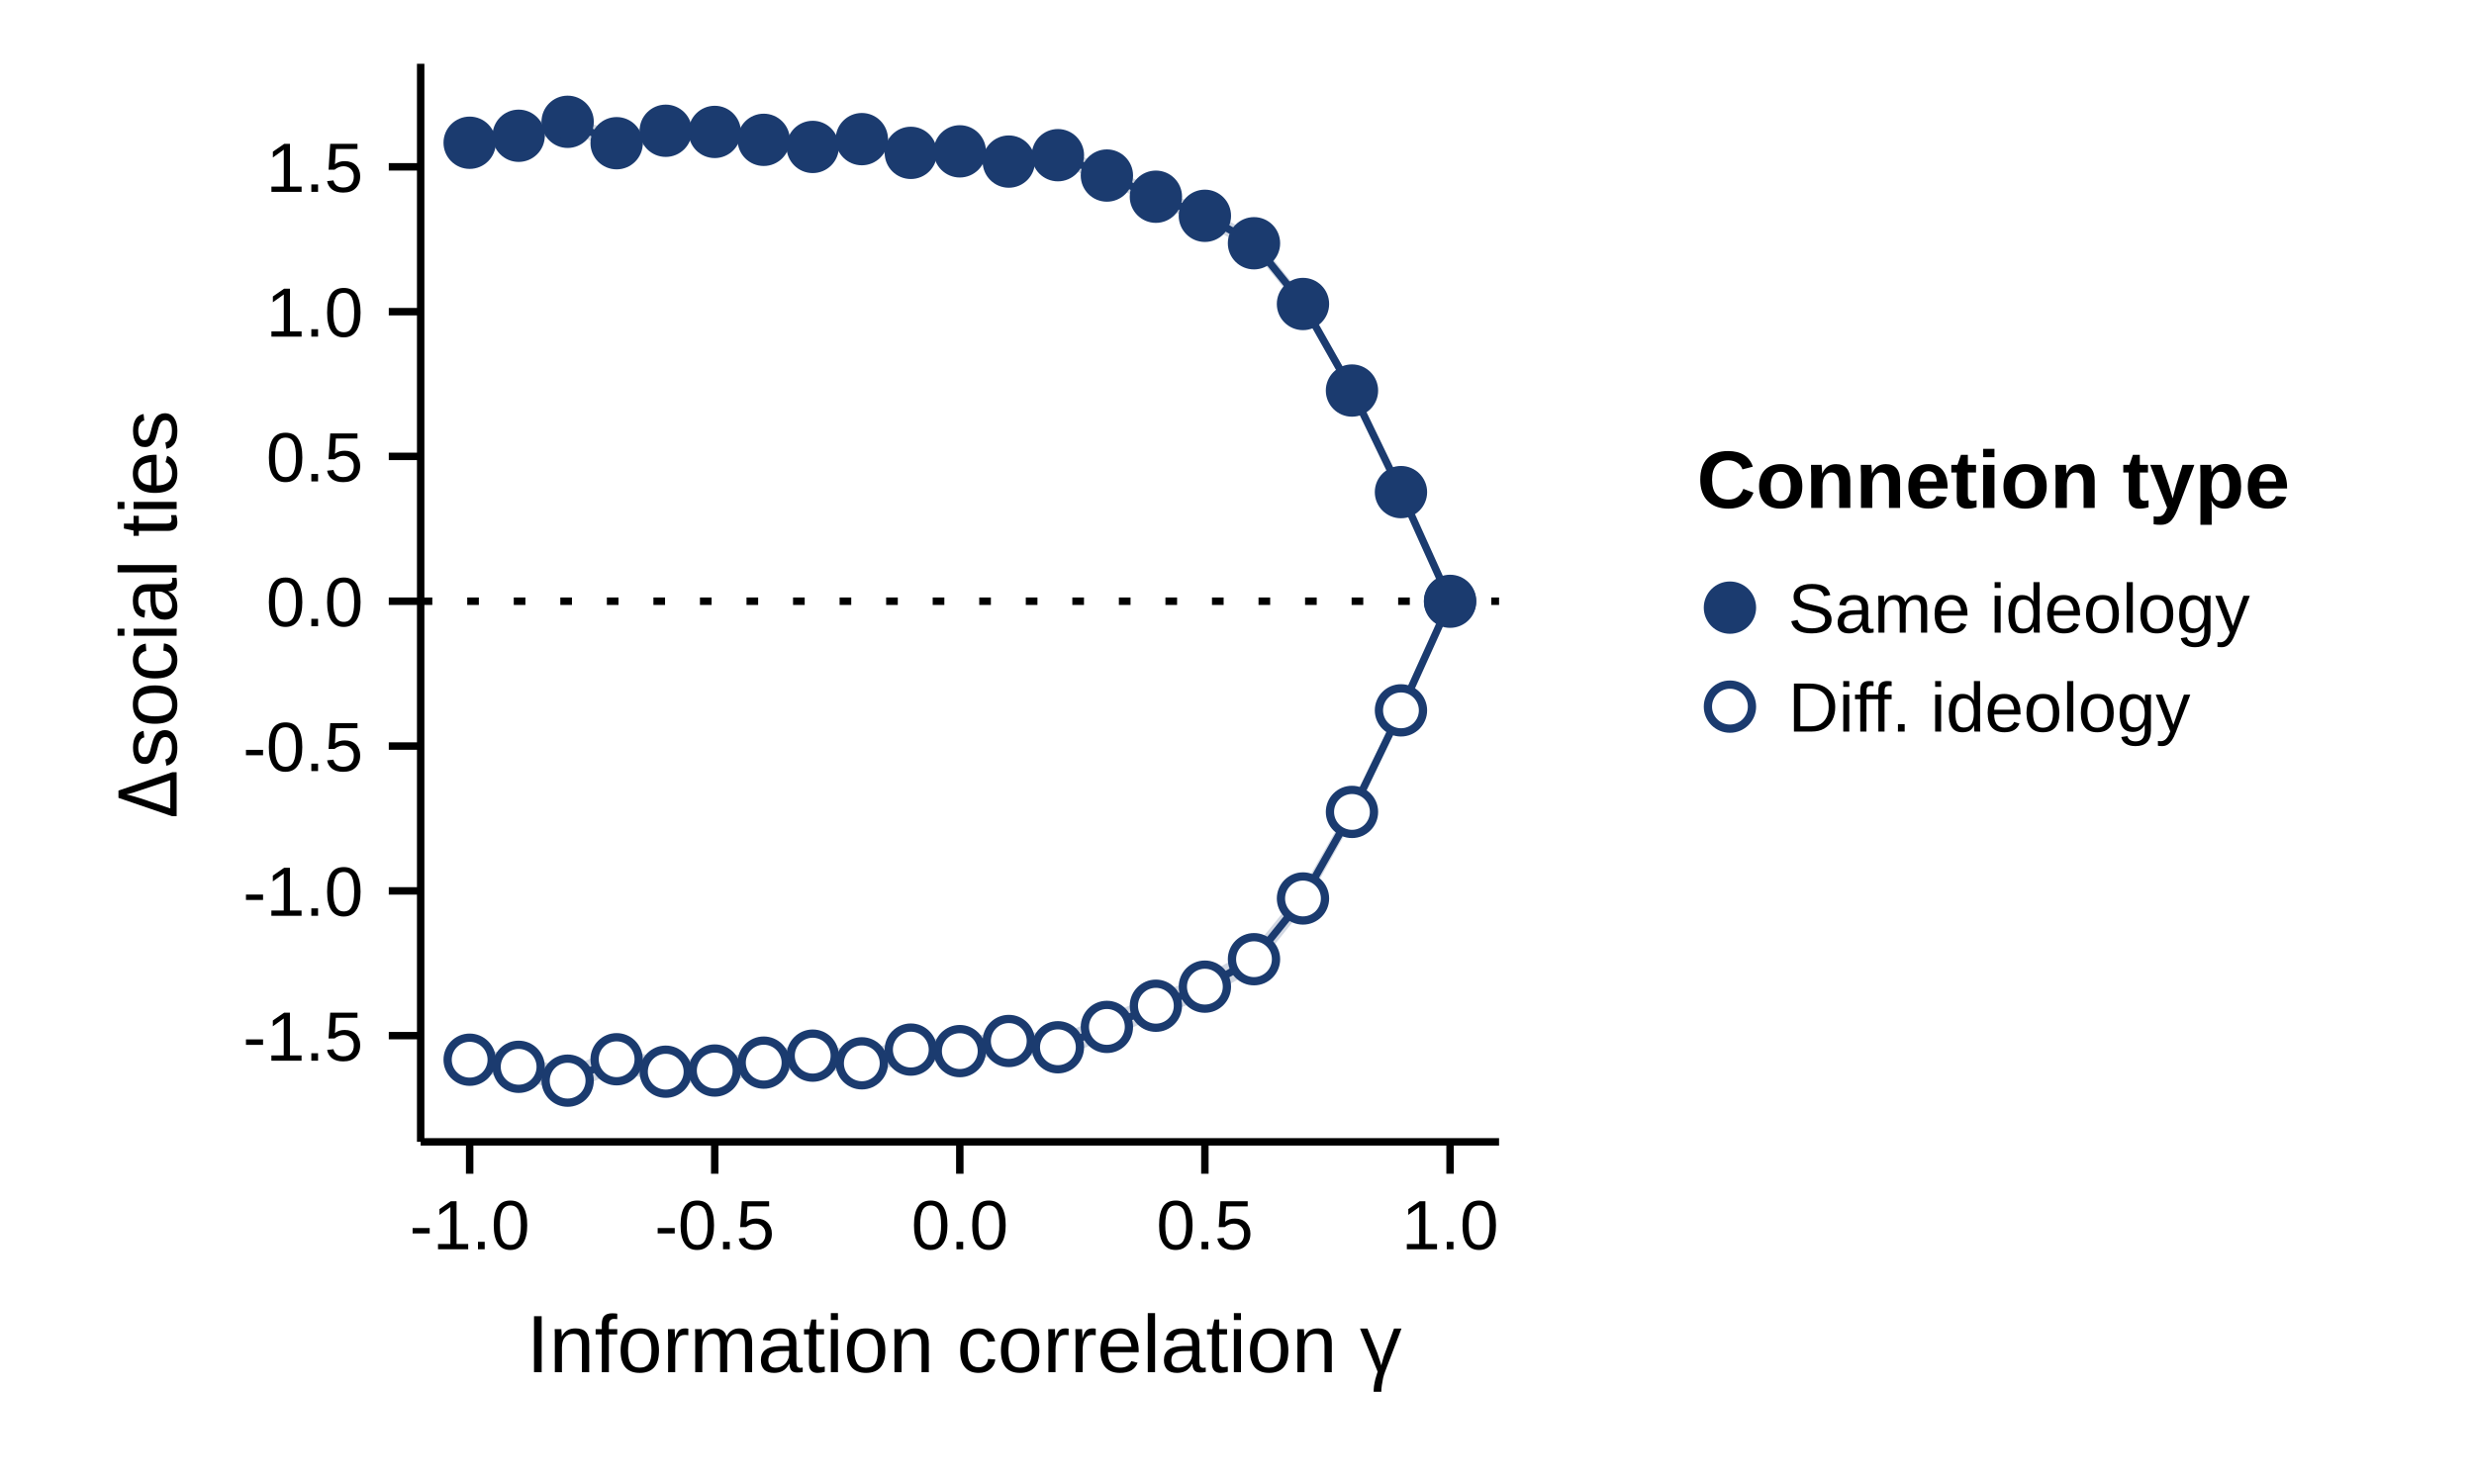
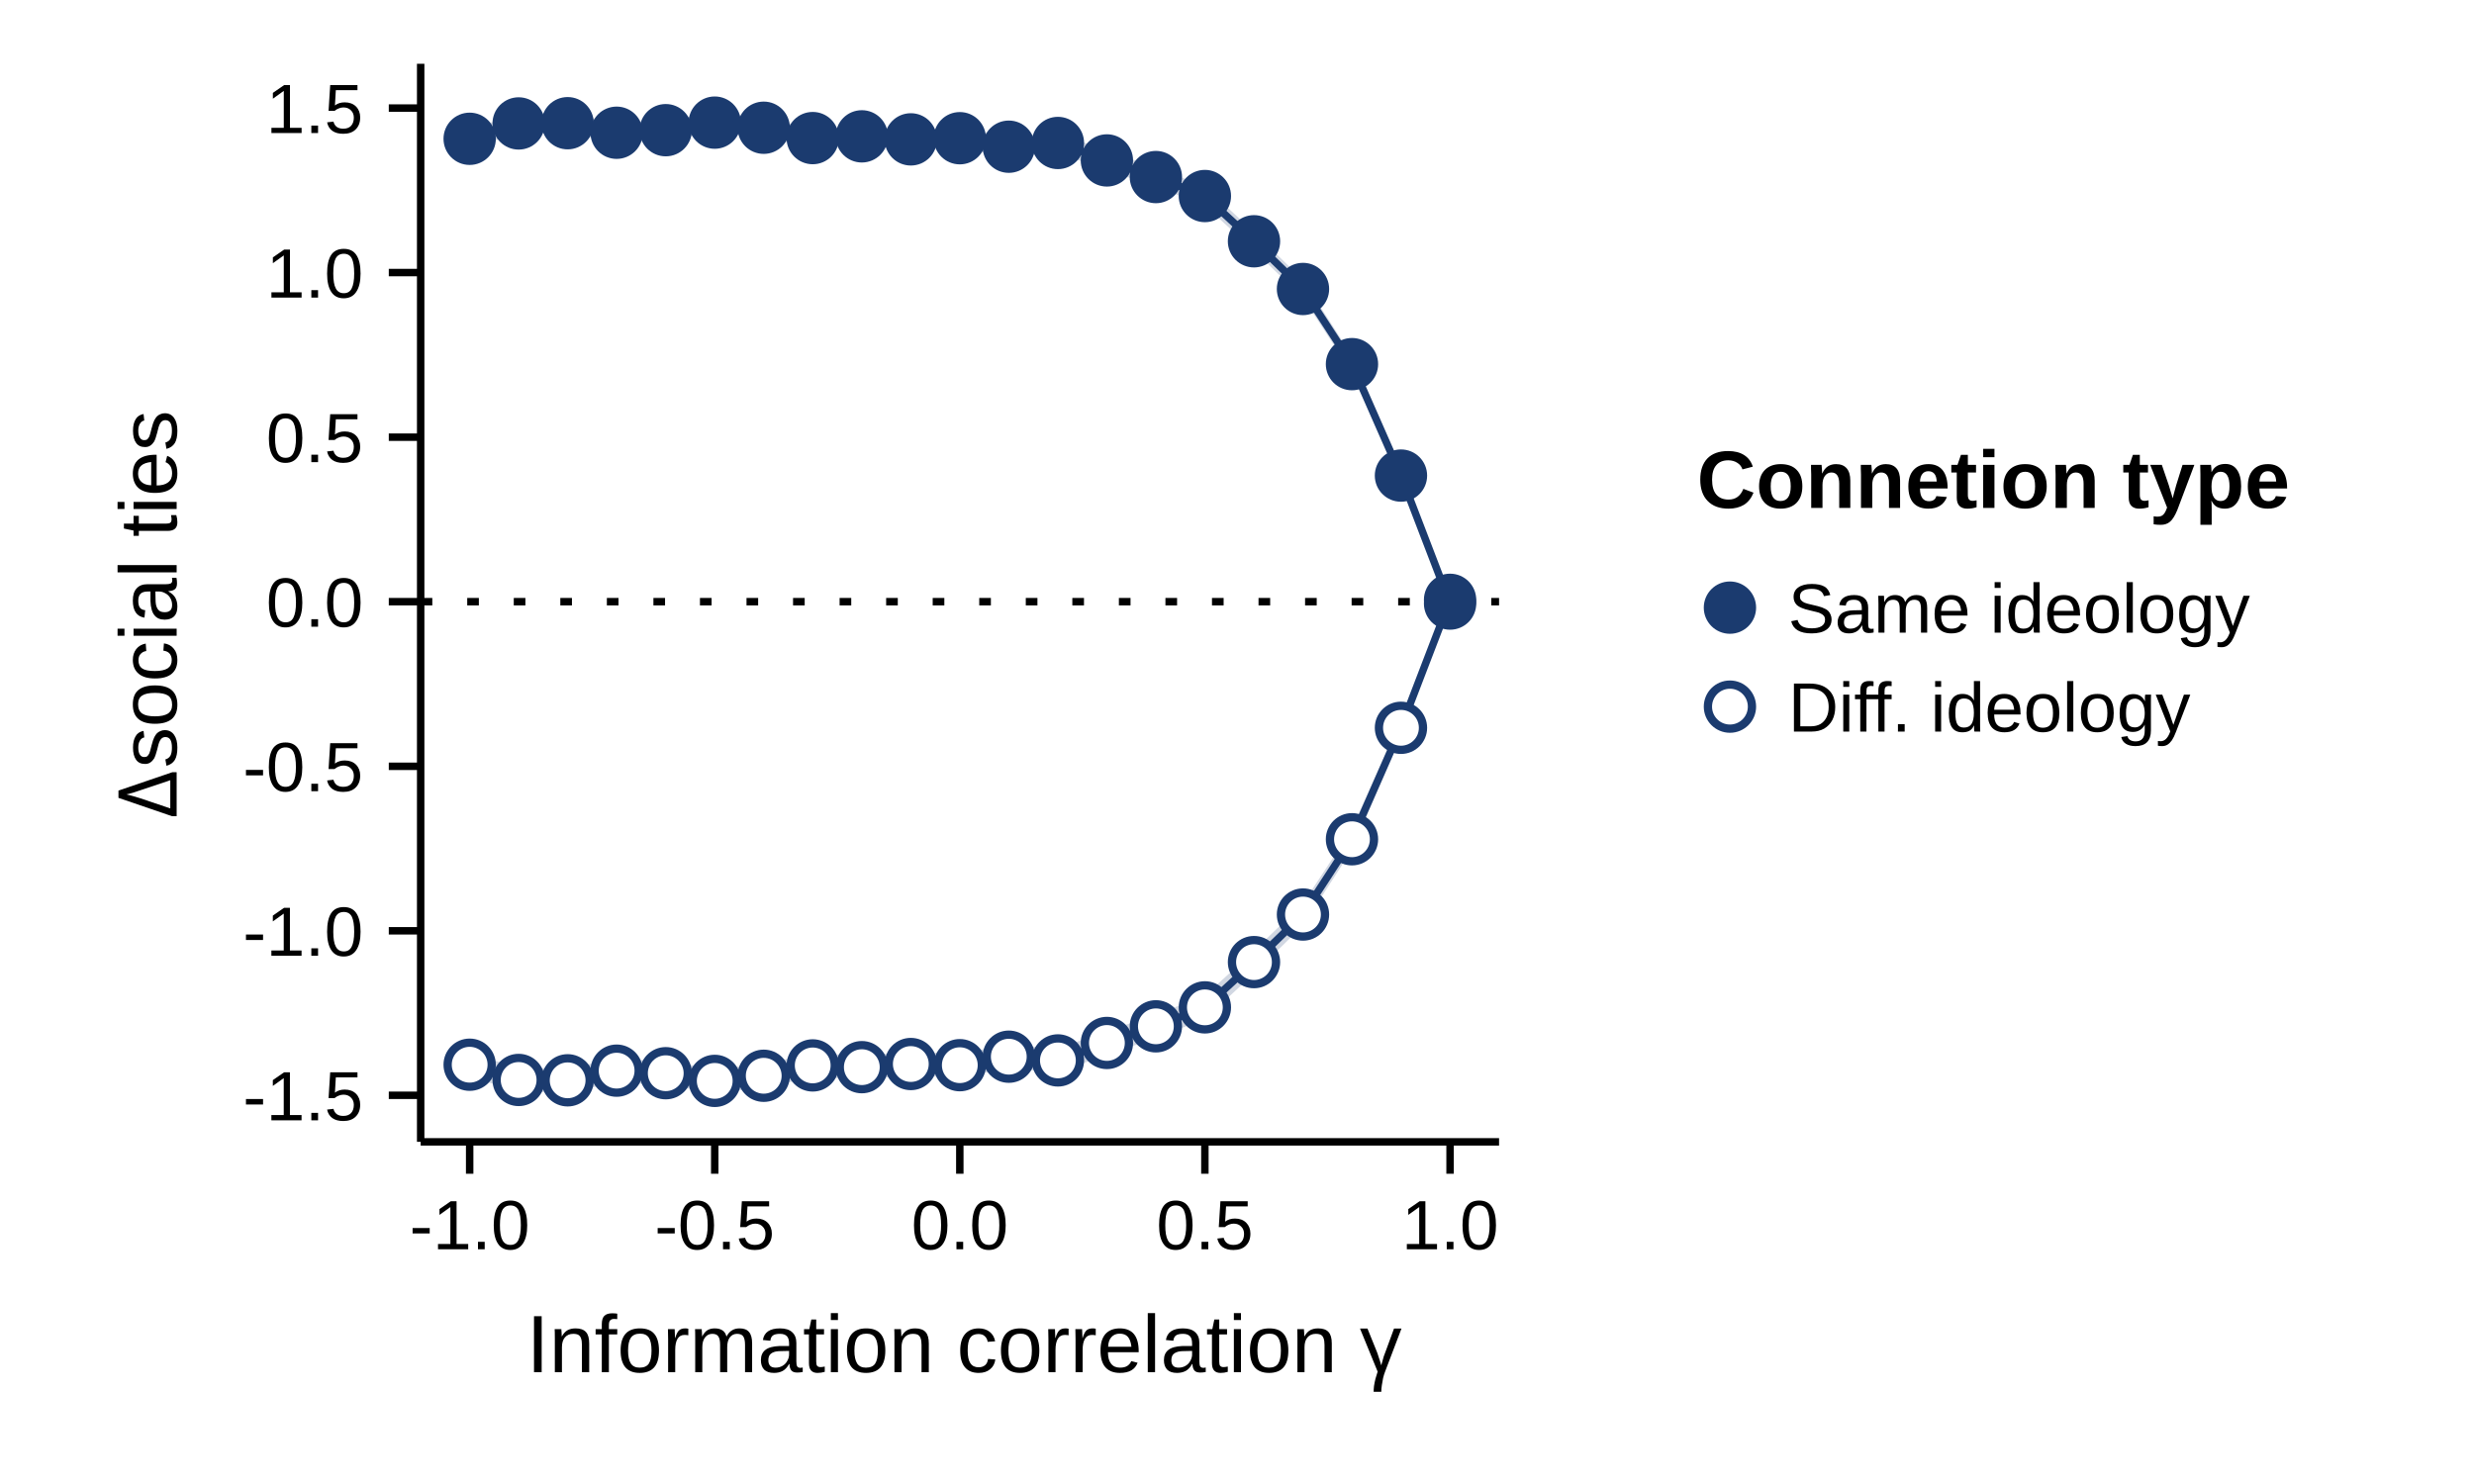
<svg xmlns="http://www.w3.org/2000/svg" viewBox="0 0 212.60 127.56">
  <defs>
    <style type="text/css">
    line, polyline, path, rect, circle {
      fill: none;
      stroke: #000000;
      stroke-linecap: round;
      stroke-linejoin: round;
      stroke-miterlimit: 10.00;
    }
  </style>
  </defs>
  <rect width="100%" height="100%" style="stroke: none; fill: #FFFFFF;" />
  <defs>
    <clipPath id="cpNC42ODE1OXwyMDcuOTE3fDEyNy41NTl8MA==">
      <rect x="4.68" y="0.00" width="203.24" height="127.56" />
    </clipPath>
  </defs>
  <rect x="4.68" y="-0.00" width="203.24" height="127.56" style="stroke-width: 1.07; stroke: #FFFFFF; fill: #FFFFFF;" clip-path="url(#cpNC42ODE1OXwyMDcuOTE3fDEyNy41NTl8MA==)" />
  <defs>
    <clipPath id="cpMHwyMTIuNTk4fDEyNy41NTl8MA==">
      <rect x="0.00" y="0.00" width="212.60" height="127.56" />
    </clipPath>
  </defs>
  <defs>
    <clipPath id="cpMzYuMTQ1MnwxMjguODE5fDk4LjE1M3w1LjQ3OTQ1">
      <rect x="36.15" y="5.48" width="92.67" height="92.67" />
    </clipPath>
  </defs>
  <rect x="36.15" y="5.48" width="92.67" height="92.67" style="stroke-width: 1.07; stroke: none; fill: #FFFFFF;" clip-path="url(#cpMzYuMTQ1MnwxMjguODE5fDk4LjE1M3w1LjQ3OTQ1)" />
-   <line x1="36.15" y1="51.68" x2="128.82" y2="51.68" style="stroke-width: 0.64; stroke-dasharray: 1.00,3.00; stroke-linecap: butt;" clip-path="url(#cpMzYuMTQ1MnwxMjguODE5fDk4LjE1M3w1LjQ3OTQ1)" />
-   <polyline points="40.36,11.53 44.57,10.90 48.78,9.69 52.99,11.56 57.21,10.48 61.42,10.58 65.63,11.26 69.84,11.89 74.06,11.21 78.27,12.41 82.48,12.26 86.69,13.13 90.91,12.59 95.12,14.36 99.33,16.19 103.54,17.84 107.76,20.21 111.97,25.47 116.18,32.95 120.39,41.75 124.61,51.13 124.61,52.16 120.39,42.85 116.18,34.19 111.97,26.79 107.76,21.60 103.54,19.27 99.33,17.63 95.12,15.82 90.91,14.09 86.69,14.64 82.48,13.77 78.27,13.87 74.06,12.71 69.84,13.36 65.63,12.79 61.42,12.11 57.21,12.00 52.99,13.06 48.78,11.24 44.57,12.43 40.36,13.01 " style="stroke-width: 1.07; stroke: none; fill: #1B3B6F; fill-opacity: 0.20;" clip-path="url(#cpMzYuMTQ1MnwxMjguODE5fDk4LjE1M3w1LjQ3OTQ1)" />
-   <polyline points="40.36,90.07 44.57,90.67 48.78,91.85 52.99,90.02 57.21,91.09 61.42,90.98 65.63,90.31 69.84,89.72 74.06,90.37 78.27,89.21 82.48,89.33 86.69,88.46 90.91,89.01 95.12,87.27 99.33,85.46 103.54,83.83 107.76,81.49 111.97,76.32 116.18,68.97 120.39,60.38 124.61,51.20 124.61,52.23 120.39,61.74 116.18,70.62 111.97,78.14 107.76,83.42 103.54,85.79 99.33,87.44 95.12,89.27 90.91,91.04 86.69,90.49 82.48,91.36 78.27,91.23 74.06,92.43 69.84,91.75 65.63,92.37 61.42,93.05 57.21,93.15 52.99,92.08 48.78,93.94 44.57,92.72 40.36,92.11 " style="stroke-width: 1.07; stroke: none; fill: #1B3B6F; fill-opacity: 0.20;" clip-path="url(#cpMzYuMTQ1MnwxMjguODE5fDk4LjE1M3w1LjQ3OTQ1)" />
-   <polyline points="40.36,12.27 44.57,11.67 48.78,10.47 52.99,12.31 57.21,11.24 61.42,11.34 65.63,12.02 69.84,12.63 74.06,11.96 78.27,13.14 82.48,13.01 86.69,13.89 90.91,13.34 95.12,15.09 99.33,16.91 103.54,18.55 107.76,20.91 111.97,26.13 116.18,33.57 120.39,42.30 124.61,51.65 " style="stroke-width: 0.64; stroke: #1B3B6F; stroke-linecap: butt;" clip-path="url(#cpMzYuMTQ1MnwxMjguODE5fDk4LjE1M3w1LjQ3OTQ1)" />
-   <polyline points="40.36,91.09 44.57,91.70 48.78,92.89 52.99,91.05 57.21,92.12 61.42,92.02 65.63,91.34 69.84,90.74 74.06,91.40 78.27,90.22 82.48,90.35 86.69,89.48 90.91,90.02 95.12,88.27 99.33,86.45 103.54,84.81 107.76,82.45 111.97,77.23 116.18,69.79 120.39,61.06 124.61,51.72 " style="stroke-width: 0.64; stroke: #1B3B6F; stroke-linecap: butt;" clip-path="url(#cpMzYuMTQ1MnwxMjguODE5fDk4LjE1M3w1LjQ3OTQ1)" />
-   <circle cx="40.36" cy="91.09" r="1.42pt" style="stroke-width: 0.71; stroke: #1B3B6F; fill: #FFFFFF;" clip-path="url(#cpMzYuMTQ1MnwxMjguODE5fDk4LjE1M3w1LjQ3OTQ1)" />
-   <circle cx="40.36" cy="12.27" r="1.42pt" style="stroke-width: 0.71; stroke: #1B3B6F; fill: #1B3B6F;" clip-path="url(#cpMzYuMTQ1MnwxMjguODE5fDk4LjE1M3w1LjQ3OTQ1)" />
-   <circle cx="44.57" cy="91.70" r="1.42pt" style="stroke-width: 0.71; stroke: #1B3B6F; fill: #FFFFFF;" clip-path="url(#cpMzYuMTQ1MnwxMjguODE5fDk4LjE1M3w1LjQ3OTQ1)" />
-   <circle cx="44.57" cy="11.67" r="1.42pt" style="stroke-width: 0.71; stroke: #1B3B6F; fill: #1B3B6F;" clip-path="url(#cpMzYuMTQ1MnwxMjguODE5fDk4LjE1M3w1LjQ3OTQ1)" />
-   <circle cx="48.78" cy="92.89" r="1.42pt" style="stroke-width: 0.71; stroke: #1B3B6F; fill: #FFFFFF;" clip-path="url(#cpMzYuMTQ1MnwxMjguODE5fDk4LjE1M3w1LjQ3OTQ1)" />
-   <circle cx="48.78" cy="10.47" r="1.42pt" style="stroke-width: 0.71; stroke: #1B3B6F; fill: #1B3B6F;" clip-path="url(#cpMzYuMTQ1MnwxMjguODE5fDk4LjE1M3w1LjQ3OTQ1)" />
-   <circle cx="52.99" cy="91.05" r="1.42pt" style="stroke-width: 0.71; stroke: #1B3B6F; fill: #FFFFFF;" clip-path="url(#cpMzYuMTQ1MnwxMjguODE5fDk4LjE1M3w1LjQ3OTQ1)" />
-   <circle cx="52.99" cy="12.31" r="1.42pt" style="stroke-width: 0.71; stroke: #1B3B6F; fill: #1B3B6F;" clip-path="url(#cpMzYuMTQ1MnwxMjguODE5fDk4LjE1M3w1LjQ3OTQ1)" />
-   <circle cx="57.21" cy="92.12" r="1.42pt" style="stroke-width: 0.71; stroke: #1B3B6F; fill: #FFFFFF;" clip-path="url(#cpMzYuMTQ1MnwxMjguODE5fDk4LjE1M3w1LjQ3OTQ1)" />
-   <circle cx="57.21" cy="11.24" r="1.42pt" style="stroke-width: 0.71; stroke: #1B3B6F; fill: #1B3B6F;" clip-path="url(#cpMzYuMTQ1MnwxMjguODE5fDk4LjE1M3w1LjQ3OTQ1)" />
-   <circle cx="61.42" cy="92.02" r="1.42pt" style="stroke-width: 0.71; stroke: #1B3B6F; fill: #FFFFFF;" clip-path="url(#cpMzYuMTQ1MnwxMjguODE5fDk4LjE1M3w1LjQ3OTQ1)" />
-   <circle cx="61.42" cy="11.34" r="1.42pt" style="stroke-width: 0.71; stroke: #1B3B6F; fill: #1B3B6F;" clip-path="url(#cpMzYuMTQ1MnwxMjguODE5fDk4LjE1M3w1LjQ3OTQ1)" />
-   <circle cx="65.63" cy="91.34" r="1.42pt" style="stroke-width: 0.71; stroke: #1B3B6F; fill: #FFFFFF;" clip-path="url(#cpMzYuMTQ1MnwxMjguODE5fDk4LjE1M3w1LjQ3OTQ1)" />
-   <circle cx="65.63" cy="12.02" r="1.42pt" style="stroke-width: 0.71; stroke: #1B3B6F; fill: #1B3B6F;" clip-path="url(#cpMzYuMTQ1MnwxMjguODE5fDk4LjE1M3w1LjQ3OTQ1)" />
-   <circle cx="69.84" cy="90.74" r="1.42pt" style="stroke-width: 0.71; stroke: #1B3B6F; fill: #FFFFFF;" clip-path="url(#cpMzYuMTQ1MnwxMjguODE5fDk4LjE1M3w1LjQ3OTQ1)" />
-   <circle cx="69.84" cy="12.63" r="1.42pt" style="stroke-width: 0.71; stroke: #1B3B6F; fill: #1B3B6F;" clip-path="url(#cpMzYuMTQ1MnwxMjguODE5fDk4LjE1M3w1LjQ3OTQ1)" />
-   <circle cx="74.06" cy="91.40" r="1.42pt" style="stroke-width: 0.71; stroke: #1B3B6F; fill: #FFFFFF;" clip-path="url(#cpMzYuMTQ1MnwxMjguODE5fDk4LjE1M3w1LjQ3OTQ1)" />
-   <circle cx="74.06" cy="11.96" r="1.42pt" style="stroke-width: 0.71; stroke: #1B3B6F; fill: #1B3B6F;" clip-path="url(#cpMzYuMTQ1MnwxMjguODE5fDk4LjE1M3w1LjQ3OTQ1)" />
-   <circle cx="78.27" cy="90.22" r="1.42pt" style="stroke-width: 0.71; stroke: #1B3B6F; fill: #FFFFFF;" clip-path="url(#cpMzYuMTQ1MnwxMjguODE5fDk4LjE1M3w1LjQ3OTQ1)" />
-   <circle cx="78.27" cy="13.14" r="1.42pt" style="stroke-width: 0.71; stroke: #1B3B6F; fill: #1B3B6F;" clip-path="url(#cpMzYuMTQ1MnwxMjguODE5fDk4LjE1M3w1LjQ3OTQ1)" />
-   <circle cx="82.48" cy="90.35" r="1.42pt" style="stroke-width: 0.71; stroke: #1B3B6F; fill: #FFFFFF;" clip-path="url(#cpMzYuMTQ1MnwxMjguODE5fDk4LjE1M3w1LjQ3OTQ1)" />
-   <circle cx="82.48" cy="13.01" r="1.42pt" style="stroke-width: 0.71; stroke: #1B3B6F; fill: #1B3B6F;" clip-path="url(#cpMzYuMTQ1MnwxMjguODE5fDk4LjE1M3w1LjQ3OTQ1)" />
-   <circle cx="86.69" cy="89.48" r="1.42pt" style="stroke-width: 0.71; stroke: #1B3B6F; fill: #FFFFFF;" clip-path="url(#cpMzYuMTQ1MnwxMjguODE5fDk4LjE1M3w1LjQ3OTQ1)" />
-   <circle cx="86.69" cy="13.89" r="1.42pt" style="stroke-width: 0.71; stroke: #1B3B6F; fill: #1B3B6F;" clip-path="url(#cpMzYuMTQ1MnwxMjguODE5fDk4LjE1M3w1LjQ3OTQ1)" />
-   <circle cx="90.91" cy="90.02" r="1.42pt" style="stroke-width: 0.71; stroke: #1B3B6F; fill: #FFFFFF;" clip-path="url(#cpMzYuMTQ1MnwxMjguODE5fDk4LjE1M3w1LjQ3OTQ1)" />
-   <circle cx="90.91" cy="13.34" r="1.42pt" style="stroke-width: 0.71; stroke: #1B3B6F; fill: #1B3B6F;" clip-path="url(#cpMzYuMTQ1MnwxMjguODE5fDk4LjE1M3w1LjQ3OTQ1)" />
-   <circle cx="95.12" cy="88.27" r="1.42pt" style="stroke-width: 0.71; stroke: #1B3B6F; fill: #FFFFFF;" clip-path="url(#cpMzYuMTQ1MnwxMjguODE5fDk4LjE1M3w1LjQ3OTQ1)" />
-   <circle cx="95.12" cy="15.09" r="1.42pt" style="stroke-width: 0.71; stroke: #1B3B6F; fill: #1B3B6F;" clip-path="url(#cpMzYuMTQ1MnwxMjguODE5fDk4LjE1M3w1LjQ3OTQ1)" />
-   <circle cx="99.33" cy="86.45" r="1.42pt" style="stroke-width: 0.71; stroke: #1B3B6F; fill: #FFFFFF;" clip-path="url(#cpMzYuMTQ1MnwxMjguODE5fDk4LjE1M3w1LjQ3OTQ1)" />
-   <circle cx="99.33" cy="16.91" r="1.42pt" style="stroke-width: 0.71; stroke: #1B3B6F; fill: #1B3B6F;" clip-path="url(#cpMzYuMTQ1MnwxMjguODE5fDk4LjE1M3w1LjQ3OTQ1)" />
-   <circle cx="103.54" cy="84.81" r="1.42pt" style="stroke-width: 0.71; stroke: #1B3B6F; fill: #FFFFFF;" clip-path="url(#cpMzYuMTQ1MnwxMjguODE5fDk4LjE1M3w1LjQ3OTQ1)" />
-   <circle cx="103.54" cy="18.55" r="1.42pt" style="stroke-width: 0.71; stroke: #1B3B6F; fill: #1B3B6F;" clip-path="url(#cpMzYuMTQ1MnwxMjguODE5fDk4LjE1M3w1LjQ3OTQ1)" />
-   <circle cx="107.76" cy="82.45" r="1.42pt" style="stroke-width: 0.71; stroke: #1B3B6F; fill: #FFFFFF;" clip-path="url(#cpMzYuMTQ1MnwxMjguODE5fDk4LjE1M3w1LjQ3OTQ1)" />
-   <circle cx="107.76" cy="20.91" r="1.42pt" style="stroke-width: 0.71; stroke: #1B3B6F; fill: #1B3B6F;" clip-path="url(#cpMzYuMTQ1MnwxMjguODE5fDk4LjE1M3w1LjQ3OTQ1)" />
-   <circle cx="111.97" cy="77.23" r="1.42pt" style="stroke-width: 0.71; stroke: #1B3B6F; fill: #FFFFFF;" clip-path="url(#cpMzYuMTQ1MnwxMjguODE5fDk4LjE1M3w1LjQ3OTQ1)" />
-   <circle cx="111.97" cy="26.13" r="1.42pt" style="stroke-width: 0.71; stroke: #1B3B6F; fill: #1B3B6F;" clip-path="url(#cpMzYuMTQ1MnwxMjguODE5fDk4LjE1M3w1LjQ3OTQ1)" />
-   <circle cx="116.18" cy="69.79" r="1.42pt" style="stroke-width: 0.71; stroke: #1B3B6F; fill: #FFFFFF;" clip-path="url(#cpMzYuMTQ1MnwxMjguODE5fDk4LjE1M3w1LjQ3OTQ1)" />
-   <circle cx="116.18" cy="33.57" r="1.42pt" style="stroke-width: 0.71; stroke: #1B3B6F; fill: #1B3B6F;" clip-path="url(#cpMzYuMTQ1MnwxMjguODE5fDk4LjE1M3w1LjQ3OTQ1)" />
-   <circle cx="120.39" cy="61.06" r="1.42pt" style="stroke-width: 0.71; stroke: #1B3B6F; fill: #FFFFFF;" clip-path="url(#cpMzYuMTQ1MnwxMjguODE5fDk4LjE1M3w1LjQ3OTQ1)" />
-   <circle cx="120.39" cy="42.30" r="1.42pt" style="stroke-width: 0.71; stroke: #1B3B6F; fill: #1B3B6F;" clip-path="url(#cpMzYuMTQ1MnwxMjguODE5fDk4LjE1M3w1LjQ3OTQ1)" />
-   <circle cx="124.61" cy="51.72" r="1.42pt" style="stroke-width: 0.71; stroke: #1B3B6F; fill: #FFFFFF;" clip-path="url(#cpMzYuMTQ1MnwxMjguODE5fDk4LjE1M3w1LjQ3OTQ1)" />
-   <circle cx="124.61" cy="51.65" r="1.42pt" style="stroke-width: 0.71; stroke: #1B3B6F; fill: #1B3B6F;" clip-path="url(#cpMzYuMTQ1MnwxMjguODE5fDk4LjE1M3w1LjQ3OTQ1)" />
+   <line x1="36.15" y1="51.72" x2="128.82" y2="51.72" style="stroke-width: 0.64; stroke-dasharray: 1.00,3.00; stroke-linecap: butt;" clip-path="url(#cpMzYuMTQ1MnwxMjguODE5fDk4LjE1M3w1LjQ3OTQ1)" />
+   <polyline points="40.36,11.11 44.57,9.77 48.78,9.73 52.99,10.58 57.21,10.36 61.42,9.69 65.63,10.14 69.84,11.04 74.06,10.89 78.27,11.16 82.48,11.03 86.69,11.77 90.91,11.44 95.12,12.96 99.33,14.40 103.54,16.04 107.76,19.95 111.97,24.07 116.18,30.58 120.39,40.24 124.61,51.33 124.61,52.43 120.39,41.53 116.18,32.03 111.97,25.60 107.76,21.53 103.54,17.66 99.33,16.05 95.12,14.63 90.91,13.15 86.69,13.46 82.48,12.74 78.27,12.81 74.06,12.55 69.84,12.70 65.63,11.82 61.42,11.38 57.21,12.03 52.99,12.25 48.78,11.44 44.57,11.46 40.36,12.74 " style="stroke-width: 1.07; stroke: none; fill: #1B3B6F; fill-opacity: 0.20;" clip-path="url(#cpMzYuMTQ1MnwxMjguODE5fDk4LjE1M3w1LjQ3OTQ1)" />
+   <polyline points="40.36,90.51 44.57,91.80 48.78,91.83 52.99,91.01 57.21,91.23 61.42,91.87 65.63,91.45 69.84,90.56 74.06,90.70 78.27,90.44 82.48,90.53 86.69,89.81 90.91,90.13 95.12,88.64 99.33,87.21 103.54,85.59 107.76,81.73 111.97,77.66 116.18,71.25 120.39,61.80 124.61,51.01 124.61,52.12 120.39,63.32 116.18,73.03 111.97,79.55 107.76,83.68 103.54,87.59 99.33,89.23 95.12,90.66 90.91,92.17 86.69,91.85 82.48,92.59 78.27,92.48 74.06,92.75 69.84,92.59 65.63,93.49 61.42,93.94 57.21,93.27 52.99,93.05 48.78,93.88 44.57,93.86 40.36,92.53 " style="stroke-width: 1.07; stroke: none; fill: #1B3B6F; fill-opacity: 0.20;" clip-path="url(#cpMzYuMTQ1MnwxMjguODE5fDk4LjE1M3w1LjQ3OTQ1)" />
+   <polyline points="40.36,11.93 44.57,10.61 48.78,10.59 52.99,11.41 57.21,11.19 61.42,10.54 65.63,10.98 69.84,11.87 74.06,11.72 78.27,11.98 82.48,11.88 86.69,12.61 90.91,12.29 95.12,13.79 99.33,15.22 103.54,16.85 107.76,20.74 111.97,24.84 116.18,31.30 120.39,40.88 124.61,51.88 " style="stroke-width: 0.64; stroke: #1B3B6F; stroke-linecap: butt;" clip-path="url(#cpMzYuMTQ1MnwxMjguODE5fDk4LjE1M3w1LjQ3OTQ1)" />
+   <polyline points="40.36,91.52 44.57,92.83 48.78,92.86 52.99,92.03 57.21,92.25 61.42,92.91 65.63,92.47 69.84,91.58 74.06,91.73 78.27,91.46 82.48,91.56 86.69,90.83 90.91,91.15 95.12,89.65 99.33,88.22 103.54,86.59 107.76,82.70 111.97,78.61 116.18,72.14 120.39,62.56 124.61,51.56 " style="stroke-width: 0.64; stroke: #1B3B6F; stroke-linecap: butt;" clip-path="url(#cpMzYuMTQ1MnwxMjguODE5fDk4LjE1M3w1LjQ3OTQ1)" />
+   <circle cx="40.36" cy="91.52" r="1.42pt" style="stroke-width: 0.71; stroke: #1B3B6F; fill: #FFFFFF;" clip-path="url(#cpMzYuMTQ1MnwxMjguODE5fDk4LjE1M3w1LjQ3OTQ1)" />
+   <circle cx="40.36" cy="11.93" r="1.42pt" style="stroke-width: 0.71; stroke: #1B3B6F; fill: #1B3B6F;" clip-path="url(#cpMzYuMTQ1MnwxMjguODE5fDk4LjE1M3w1LjQ3OTQ1)" />
+   <circle cx="44.57" cy="92.83" r="1.42pt" style="stroke-width: 0.71; stroke: #1B3B6F; fill: #FFFFFF;" clip-path="url(#cpMzYuMTQ1MnwxMjguODE5fDk4LjE1M3w1LjQ3OTQ1)" />
+   <circle cx="44.57" cy="10.61" r="1.42pt" style="stroke-width: 0.71; stroke: #1B3B6F; fill: #1B3B6F;" clip-path="url(#cpMzYuMTQ1MnwxMjguODE5fDk4LjE1M3w1LjQ3OTQ1)" />
+   <circle cx="48.78" cy="92.86" r="1.42pt" style="stroke-width: 0.71; stroke: #1B3B6F; fill: #FFFFFF;" clip-path="url(#cpMzYuMTQ1MnwxMjguODE5fDk4LjE1M3w1LjQ3OTQ1)" />
+   <circle cx="48.78" cy="10.59" r="1.42pt" style="stroke-width: 0.71; stroke: #1B3B6F; fill: #1B3B6F;" clip-path="url(#cpMzYuMTQ1MnwxMjguODE5fDk4LjE1M3w1LjQ3OTQ1)" />
+   <circle cx="52.99" cy="92.03" r="1.42pt" style="stroke-width: 0.71; stroke: #1B3B6F; fill: #FFFFFF;" clip-path="url(#cpMzYuMTQ1MnwxMjguODE5fDk4LjE1M3w1LjQ3OTQ1)" />
+   <circle cx="52.99" cy="11.41" r="1.42pt" style="stroke-width: 0.71; stroke: #1B3B6F; fill: #1B3B6F;" clip-path="url(#cpMzYuMTQ1MnwxMjguODE5fDk4LjE1M3w1LjQ3OTQ1)" />
+   <circle cx="57.21" cy="92.25" r="1.42pt" style="stroke-width: 0.71; stroke: #1B3B6F; fill: #FFFFFF;" clip-path="url(#cpMzYuMTQ1MnwxMjguODE5fDk4LjE1M3w1LjQ3OTQ1)" />
+   <circle cx="57.21" cy="11.19" r="1.42pt" style="stroke-width: 0.71; stroke: #1B3B6F; fill: #1B3B6F;" clip-path="url(#cpMzYuMTQ1MnwxMjguODE5fDk4LjE1M3w1LjQ3OTQ1)" />
+   <circle cx="61.42" cy="92.91" r="1.42pt" style="stroke-width: 0.71; stroke: #1B3B6F; fill: #FFFFFF;" clip-path="url(#cpMzYuMTQ1MnwxMjguODE5fDk4LjE1M3w1LjQ3OTQ1)" />
+   <circle cx="61.42" cy="10.54" r="1.42pt" style="stroke-width: 0.71; stroke: #1B3B6F; fill: #1B3B6F;" clip-path="url(#cpMzYuMTQ1MnwxMjguODE5fDk4LjE1M3w1LjQ3OTQ1)" />
+   <circle cx="65.63" cy="92.47" r="1.42pt" style="stroke-width: 0.71; stroke: #1B3B6F; fill: #FFFFFF;" clip-path="url(#cpMzYuMTQ1MnwxMjguODE5fDk4LjE1M3w1LjQ3OTQ1)" />
+   <circle cx="65.63" cy="10.98" r="1.42pt" style="stroke-width: 0.71; stroke: #1B3B6F; fill: #1B3B6F;" clip-path="url(#cpMzYuMTQ1MnwxMjguODE5fDk4LjE1M3w1LjQ3OTQ1)" />
+   <circle cx="69.84" cy="91.58" r="1.42pt" style="stroke-width: 0.71; stroke: #1B3B6F; fill: #FFFFFF;" clip-path="url(#cpMzYuMTQ1MnwxMjguODE5fDk4LjE1M3w1LjQ3OTQ1)" />
+   <circle cx="69.84" cy="11.87" r="1.42pt" style="stroke-width: 0.71; stroke: #1B3B6F; fill: #1B3B6F;" clip-path="url(#cpMzYuMTQ1MnwxMjguODE5fDk4LjE1M3w1LjQ3OTQ1)" />
+   <circle cx="74.06" cy="91.73" r="1.42pt" style="stroke-width: 0.71; stroke: #1B3B6F; fill: #FFFFFF;" clip-path="url(#cpMzYuMTQ1MnwxMjguODE5fDk4LjE1M3w1LjQ3OTQ1)" />
+   <circle cx="74.06" cy="11.72" r="1.42pt" style="stroke-width: 0.71; stroke: #1B3B6F; fill: #1B3B6F;" clip-path="url(#cpMzYuMTQ1MnwxMjguODE5fDk4LjE1M3w1LjQ3OTQ1)" />
+   <circle cx="78.27" cy="91.46" r="1.42pt" style="stroke-width: 0.71; stroke: #1B3B6F; fill: #FFFFFF;" clip-path="url(#cpMzYuMTQ1MnwxMjguODE5fDk4LjE1M3w1LjQ3OTQ1)" />
+   <circle cx="78.27" cy="11.98" r="1.42pt" style="stroke-width: 0.71; stroke: #1B3B6F; fill: #1B3B6F;" clip-path="url(#cpMzYuMTQ1MnwxMjguODE5fDk4LjE1M3w1LjQ3OTQ1)" />
+   <circle cx="82.48" cy="91.56" r="1.42pt" style="stroke-width: 0.71; stroke: #1B3B6F; fill: #FFFFFF;" clip-path="url(#cpMzYuMTQ1MnwxMjguODE5fDk4LjE1M3w1LjQ3OTQ1)" />
+   <circle cx="82.48" cy="11.88" r="1.42pt" style="stroke-width: 0.71; stroke: #1B3B6F; fill: #1B3B6F;" clip-path="url(#cpMzYuMTQ1MnwxMjguODE5fDk4LjE1M3w1LjQ3OTQ1)" />
+   <circle cx="86.69" cy="90.83" r="1.42pt" style="stroke-width: 0.71; stroke: #1B3B6F; fill: #FFFFFF;" clip-path="url(#cpMzYuMTQ1MnwxMjguODE5fDk4LjE1M3w1LjQ3OTQ1)" />
+   <circle cx="86.69" cy="12.61" r="1.42pt" style="stroke-width: 0.71; stroke: #1B3B6F; fill: #1B3B6F;" clip-path="url(#cpMzYuMTQ1MnwxMjguODE5fDk4LjE1M3w1LjQ3OTQ1)" />
+   <circle cx="90.91" cy="91.15" r="1.42pt" style="stroke-width: 0.71; stroke: #1B3B6F; fill: #FFFFFF;" clip-path="url(#cpMzYuMTQ1MnwxMjguODE5fDk4LjE1M3w1LjQ3OTQ1)" />
+   <circle cx="90.91" cy="12.29" r="1.42pt" style="stroke-width: 0.71; stroke: #1B3B6F; fill: #1B3B6F;" clip-path="url(#cpMzYuMTQ1MnwxMjguODE5fDk4LjE1M3w1LjQ3OTQ1)" />
+   <circle cx="95.12" cy="89.65" r="1.42pt" style="stroke-width: 0.71; stroke: #1B3B6F; fill: #FFFFFF;" clip-path="url(#cpMzYuMTQ1MnwxMjguODE5fDk4LjE1M3w1LjQ3OTQ1)" />
+   <circle cx="95.12" cy="13.79" r="1.42pt" style="stroke-width: 0.71; stroke: #1B3B6F; fill: #1B3B6F;" clip-path="url(#cpMzYuMTQ1MnwxMjguODE5fDk4LjE1M3w1LjQ3OTQ1)" />
+   <circle cx="99.33" cy="88.22" r="1.42pt" style="stroke-width: 0.71; stroke: #1B3B6F; fill: #FFFFFF;" clip-path="url(#cpMzYuMTQ1MnwxMjguODE5fDk4LjE1M3w1LjQ3OTQ1)" />
+   <circle cx="99.33" cy="15.22" r="1.42pt" style="stroke-width: 0.71; stroke: #1B3B6F; fill: #1B3B6F;" clip-path="url(#cpMzYuMTQ1MnwxMjguODE5fDk4LjE1M3w1LjQ3OTQ1)" />
+   <circle cx="103.54" cy="86.59" r="1.42pt" style="stroke-width: 0.71; stroke: #1B3B6F; fill: #FFFFFF;" clip-path="url(#cpMzYuMTQ1MnwxMjguODE5fDk4LjE1M3w1LjQ3OTQ1)" />
+   <circle cx="103.54" cy="16.85" r="1.42pt" style="stroke-width: 0.71; stroke: #1B3B6F; fill: #1B3B6F;" clip-path="url(#cpMzYuMTQ1MnwxMjguODE5fDk4LjE1M3w1LjQ3OTQ1)" />
+   <circle cx="107.76" cy="82.70" r="1.42pt" style="stroke-width: 0.71; stroke: #1B3B6F; fill: #FFFFFF;" clip-path="url(#cpMzYuMTQ1MnwxMjguODE5fDk4LjE1M3w1LjQ3OTQ1)" />
+   <circle cx="107.76" cy="20.74" r="1.42pt" style="stroke-width: 0.71; stroke: #1B3B6F; fill: #1B3B6F;" clip-path="url(#cpMzYuMTQ1MnwxMjguODE5fDk4LjE1M3w1LjQ3OTQ1)" />
+   <circle cx="111.97" cy="78.61" r="1.42pt" style="stroke-width: 0.71; stroke: #1B3B6F; fill: #FFFFFF;" clip-path="url(#cpMzYuMTQ1MnwxMjguODE5fDk4LjE1M3w1LjQ3OTQ1)" />
+   <circle cx="111.97" cy="24.84" r="1.42pt" style="stroke-width: 0.71; stroke: #1B3B6F; fill: #1B3B6F;" clip-path="url(#cpMzYuMTQ1MnwxMjguODE5fDk4LjE1M3w1LjQ3OTQ1)" />
+   <circle cx="116.18" cy="72.14" r="1.42pt" style="stroke-width: 0.71; stroke: #1B3B6F; fill: #FFFFFF;" clip-path="url(#cpMzYuMTQ1MnwxMjguODE5fDk4LjE1M3w1LjQ3OTQ1)" />
+   <circle cx="116.18" cy="31.30" r="1.42pt" style="stroke-width: 0.71; stroke: #1B3B6F; fill: #1B3B6F;" clip-path="url(#cpMzYuMTQ1MnwxMjguODE5fDk4LjE1M3w1LjQ3OTQ1)" />
+   <circle cx="120.39" cy="62.56" r="1.42pt" style="stroke-width: 0.71; stroke: #1B3B6F; fill: #FFFFFF;" clip-path="url(#cpMzYuMTQ1MnwxMjguODE5fDk4LjE1M3w1LjQ3OTQ1)" />
+   <circle cx="120.39" cy="40.88" r="1.42pt" style="stroke-width: 0.71; stroke: #1B3B6F; fill: #1B3B6F;" clip-path="url(#cpMzYuMTQ1MnwxMjguODE5fDk4LjE1M3w1LjQ3OTQ1)" />
+   <circle cx="124.61" cy="51.56" r="1.42pt" style="stroke-width: 0.71; stroke: #1B3B6F; fill: #FFFFFF;" clip-path="url(#cpMzYuMTQ1MnwxMjguODE5fDk4LjE1M3w1LjQ3OTQ1)" />
+   <circle cx="124.61" cy="51.88" r="1.42pt" style="stroke-width: 0.71; stroke: #1B3B6F; fill: #1B3B6F;" clip-path="url(#cpMzYuMTQ1MnwxMjguODE5fDk4LjE1M3w1LjQ3OTQ1)" />
  <defs>
    <clipPath id="cpMHwyMTIuNTk4fDEyNy41NTl8MA==">
      <rect x="0.00" y="0.00" width="212.60" height="127.56" />
    </clipPath>
  </defs>
  <polyline points="36.15,98.15 36.15,5.48 " style="stroke-width: 0.64; stroke-linecap: butt;" clip-path="url(#cpMHwyMTIuNTk4fDEyNy41NTl8MA==)" />
  <g clip-path="url(#cpMHwyMTIuNTk4fDEyNy41NTl8MA==)">
-     <text x="20.87" y="91.17" style="font-size: 6.00px; font-family: Arial;" textLength="10.34px" lengthAdjust="spacingAndGlyphs">-1.5</text>
+     <text x="20.87" y="96.30" style="font-size: 6.00px; font-family: Arial;" textLength="10.34px" lengthAdjust="spacingAndGlyphs">-1.5</text>
  </g>
  <g clip-path="url(#cpMHwyMTIuNTk4fDEyNy41NTl8MA==)">
-     <text x="20.87" y="78.72" style="font-size: 6.00px; font-family: Arial;" textLength="10.34px" lengthAdjust="spacingAndGlyphs">-1.0</text>
+     <text x="20.87" y="82.16" style="font-size: 6.00px; font-family: Arial;" textLength="10.34px" lengthAdjust="spacingAndGlyphs">-1.0</text>
  </g>
  <g clip-path="url(#cpMHwyMTIuNTk4fDEyNy41NTl8MA==)">
-     <text x="20.87" y="66.28" style="font-size: 6.00px; font-family: Arial;" textLength="10.34px" lengthAdjust="spacingAndGlyphs">-0.5</text>
+     <text x="20.87" y="68.01" style="font-size: 6.00px; font-family: Arial;" textLength="10.34px" lengthAdjust="spacingAndGlyphs">-0.5</text>
  </g>
  <g clip-path="url(#cpMHwyMTIuNTk4fDEyNy41NTl8MA==)">
-     <text x="22.87" y="53.83" style="font-size: 6.00px; font-family: Arial;" textLength="8.34px" lengthAdjust="spacingAndGlyphs">0.0</text>
+     <text x="22.87" y="53.87" style="font-size: 6.00px; font-family: Arial;" textLength="8.34px" lengthAdjust="spacingAndGlyphs">0.0</text>
  </g>
  <g clip-path="url(#cpMHwyMTIuNTk4fDEyNy41NTl8MA==)">
-     <text x="22.87" y="41.38" style="font-size: 6.00px; font-family: Arial;" textLength="8.34px" lengthAdjust="spacingAndGlyphs">0.5</text>
+     <text x="22.87" y="39.73" style="font-size: 6.00px; font-family: Arial;" textLength="8.34px" lengthAdjust="spacingAndGlyphs">0.5</text>
  </g>
  <g clip-path="url(#cpMHwyMTIuNTk4fDEyNy41NTl8MA==)">
-     <text x="22.87" y="28.94" style="font-size: 6.00px; font-family: Arial;" textLength="8.34px" lengthAdjust="spacingAndGlyphs">1.0</text>
+     <text x="22.87" y="25.58" style="font-size: 6.00px; font-family: Arial;" textLength="8.34px" lengthAdjust="spacingAndGlyphs">1.0</text>
  </g>
  <g clip-path="url(#cpMHwyMTIuNTk4fDEyNy41NTl8MA==)">
-     <text x="22.87" y="16.49" style="font-size: 6.00px; font-family: Arial;" textLength="8.34px" lengthAdjust="spacingAndGlyphs">1.5</text>
+     <text x="22.87" y="11.44" style="font-size: 6.00px; font-family: Arial;" textLength="8.34px" lengthAdjust="spacingAndGlyphs">1.5</text>
  </g>
-   <polyline points="33.41,89.02 36.15,89.02 " style="stroke-width: 0.64; stroke-linecap: butt;" clip-path="url(#cpMHwyMTIuNTk4fDEyNy41NTl8MA==)" />
-   <polyline points="33.41,76.58 36.15,76.58 " style="stroke-width: 0.64; stroke-linecap: butt;" clip-path="url(#cpMHwyMTIuNTk4fDEyNy41NTl8MA==)" />
-   <polyline points="33.41,64.13 36.15,64.13 " style="stroke-width: 0.64; stroke-linecap: butt;" clip-path="url(#cpMHwyMTIuNTk4fDEyNy41NTl8MA==)" />
-   <polyline points="33.41,51.68 36.15,51.68 " style="stroke-width: 0.64; stroke-linecap: butt;" clip-path="url(#cpMHwyMTIuNTk4fDEyNy41NTl8MA==)" />
-   <polyline points="33.41,39.23 36.15,39.23 " style="stroke-width: 0.64; stroke-linecap: butt;" clip-path="url(#cpMHwyMTIuNTk4fDEyNy41NTl8MA==)" />
-   <polyline points="33.41,26.79 36.15,26.79 " style="stroke-width: 0.64; stroke-linecap: butt;" clip-path="url(#cpMHwyMTIuNTk4fDEyNy41NTl8MA==)" />
-   <polyline points="33.41,14.34 36.15,14.34 " style="stroke-width: 0.64; stroke-linecap: butt;" clip-path="url(#cpMHwyMTIuNTk4fDEyNy41NTl8MA==)" />
+   <polyline points="33.41,94.15 36.15,94.15 " style="stroke-width: 0.64; stroke-linecap: butt;" clip-path="url(#cpMHwyMTIuNTk4fDEyNy41NTl8MA==)" />
+   <polyline points="33.41,80.01 36.15,80.01 " style="stroke-width: 0.64; stroke-linecap: butt;" clip-path="url(#cpMHwyMTIuNTk4fDEyNy41NTl8MA==)" />
+   <polyline points="33.41,65.87 36.15,65.87 " style="stroke-width: 0.64; stroke-linecap: butt;" clip-path="url(#cpMHwyMTIuNTk4fDEyNy41NTl8MA==)" />
+   <polyline points="33.41,51.72 36.15,51.72 " style="stroke-width: 0.64; stroke-linecap: butt;" clip-path="url(#cpMHwyMTIuNTk4fDEyNy41NTl8MA==)" />
+   <polyline points="33.41,37.58 36.15,37.58 " style="stroke-width: 0.64; stroke-linecap: butt;" clip-path="url(#cpMHwyMTIuNTk4fDEyNy41NTl8MA==)" />
+   <polyline points="33.41,23.43 36.15,23.43 " style="stroke-width: 0.64; stroke-linecap: butt;" clip-path="url(#cpMHwyMTIuNTk4fDEyNy41NTl8MA==)" />
+   <polyline points="33.41,9.29 36.15,9.29 " style="stroke-width: 0.64; stroke-linecap: butt;" clip-path="url(#cpMHwyMTIuNTk4fDEyNy41NTl8MA==)" />
  <polyline points="36.15,98.15 128.82,98.15 " style="stroke-width: 0.64; stroke-linecap: butt;" clip-path="url(#cpMHwyMTIuNTk4fDEyNy41NTl8MA==)" />
  <polyline points="40.36,100.89 40.36,98.15 " style="stroke-width: 0.64; stroke-linecap: butt;" clip-path="url(#cpMHwyMTIuNTk4fDEyNy41NTl8MA==)" />
  <polyline points="61.42,100.89 61.42,98.15 " style="stroke-width: 0.64; stroke-linecap: butt;" clip-path="url(#cpMHwyMTIuNTk4fDEyNy41NTl8MA==)" />
  <polyline points="82.48,100.89 82.48,98.15 " style="stroke-width: 0.64; stroke-linecap: butt;" clip-path="url(#cpMHwyMTIuNTk4fDEyNy41NTl8MA==)" />
  <polyline points="103.54,100.89 103.54,98.15 " style="stroke-width: 0.64; stroke-linecap: butt;" clip-path="url(#cpMHwyMTIuNTk4fDEyNy41NTl8MA==)" />
  <polyline points="124.61,100.89 124.61,98.15 " style="stroke-width: 0.64; stroke-linecap: butt;" clip-path="url(#cpMHwyMTIuNTk4fDEyNy41NTl8MA==)" />
  <g clip-path="url(#cpMHwyMTIuNTk4fDEyNy41NTl8MA==)">
    <text x="35.19" y="107.38" style="font-size: 6.00px; font-family: Arial;" textLength="10.34px" lengthAdjust="spacingAndGlyphs">-1.0</text>
  </g>
  <g clip-path="url(#cpMHwyMTIuNTk4fDEyNy41NTl8MA==)">
    <text x="56.25" y="107.38" style="font-size: 6.00px; font-family: Arial;" textLength="10.34px" lengthAdjust="spacingAndGlyphs">-0.5</text>
  </g>
  <g clip-path="url(#cpMHwyMTIuNTk4fDEyNy41NTl8MA==)">
    <text x="78.31" y="107.38" style="font-size: 6.00px; font-family: Arial;" textLength="8.34px" lengthAdjust="spacingAndGlyphs">0.0</text>
  </g>
  <g clip-path="url(#cpMHwyMTIuNTk4fDEyNy41NTl8MA==)">
    <text x="99.37" y="107.38" style="font-size: 6.00px; font-family: Arial;" textLength="8.34px" lengthAdjust="spacingAndGlyphs">0.5</text>
  </g>
  <g clip-path="url(#cpMHwyMTIuNTk4fDEyNy41NTl8MA==)">
    <text x="120.44" y="107.38" style="font-size: 6.00px; font-family: Arial;" textLength="8.34px" lengthAdjust="spacingAndGlyphs">1.0</text>
  </g>
  <g clip-path="url(#cpMHwyMTIuNTk4fDEyNy41NTl8MA==)">
    <text x="45.25" y="117.95" style="font-size: 7.00px; font-family: Arial;" textLength="71.59px" lengthAdjust="spacingAndGlyphs">Information correlation </text>
  </g>
  <g clip-path="url(#cpMHwyMTIuNTk4fDEyNy41NTl8MA==)">
    <text x="116.84" y="117.95" style="font-size: 7.00px; font-family: Symbol;" textLength="2.88px" lengthAdjust="spacingAndGlyphs">γ</text>
  </g>
  <g clip-path="url(#cpMHwyMTIuNTk4fDEyNy41NTl8MA==)">
    <text transform="translate(15.18,70.30) rotate(-90)" style="font-size: 7.00px; font-family: Symbol;" textLength="4.28px" lengthAdjust="spacingAndGlyphs">Δ</text>
  </g>
  <g clip-path="url(#cpMHwyMTIuNTk4fDEyNy41NTl8MA==)">
    <text transform="translate(15.18,66.01) rotate(-90)" style="font-size: 7.00px; font-family: Arial;" textLength="32.68px" lengthAdjust="spacingAndGlyphs"> social ties</text>
  </g>
  <rect x="140.16" y="32.98" width="62.28" height="37.68" style="stroke-width: 1.07; stroke: none; fill: #FFFFFF;" clip-path="url(#cpMHwyMTIuNTk4fDEyNy41NTl8MA==)" />
  <g clip-path="url(#cpMHwyMTIuNTk4fDEyNy41NTl8MA==)">
    <text x="145.83" y="43.66" style="font-size: 7.00px; font-weight: bold; font-family: Arial;" textLength="50.94px" lengthAdjust="spacingAndGlyphs">Connetion type</text>
  </g>
  <circle cx="148.66" cy="52.23" r="1.42pt" style="stroke-width: 0.71; stroke: #1B3B6F; fill: #1B3B6F;" clip-path="url(#cpMHwyMTIuNTk4fDEyNy41NTl8MA==)" />
  <circle cx="148.66" cy="60.74" r="1.42pt" style="stroke-width: 0.71; stroke: #1B3B6F; fill: #FFFFFF;" clip-path="url(#cpMHwyMTIuNTk4fDEyNy41NTl8MA==)" />
  <g clip-path="url(#cpMHwyMTIuNTk4fDEyNy41NTl8MA==)">
    <text x="153.66" y="54.38" style="font-size: 6.00px; font-family: Arial;" textLength="39.69px" lengthAdjust="spacingAndGlyphs">Same ideology</text>
  </g>
  <g clip-path="url(#cpMHwyMTIuNTk4fDEyNy41NTl8MA==)">
    <text x="153.66" y="62.88" style="font-size: 6.00px; font-family: Arial;" textLength="34.68px" lengthAdjust="spacingAndGlyphs">Diff. ideology</text>
  </g>
</svg>
